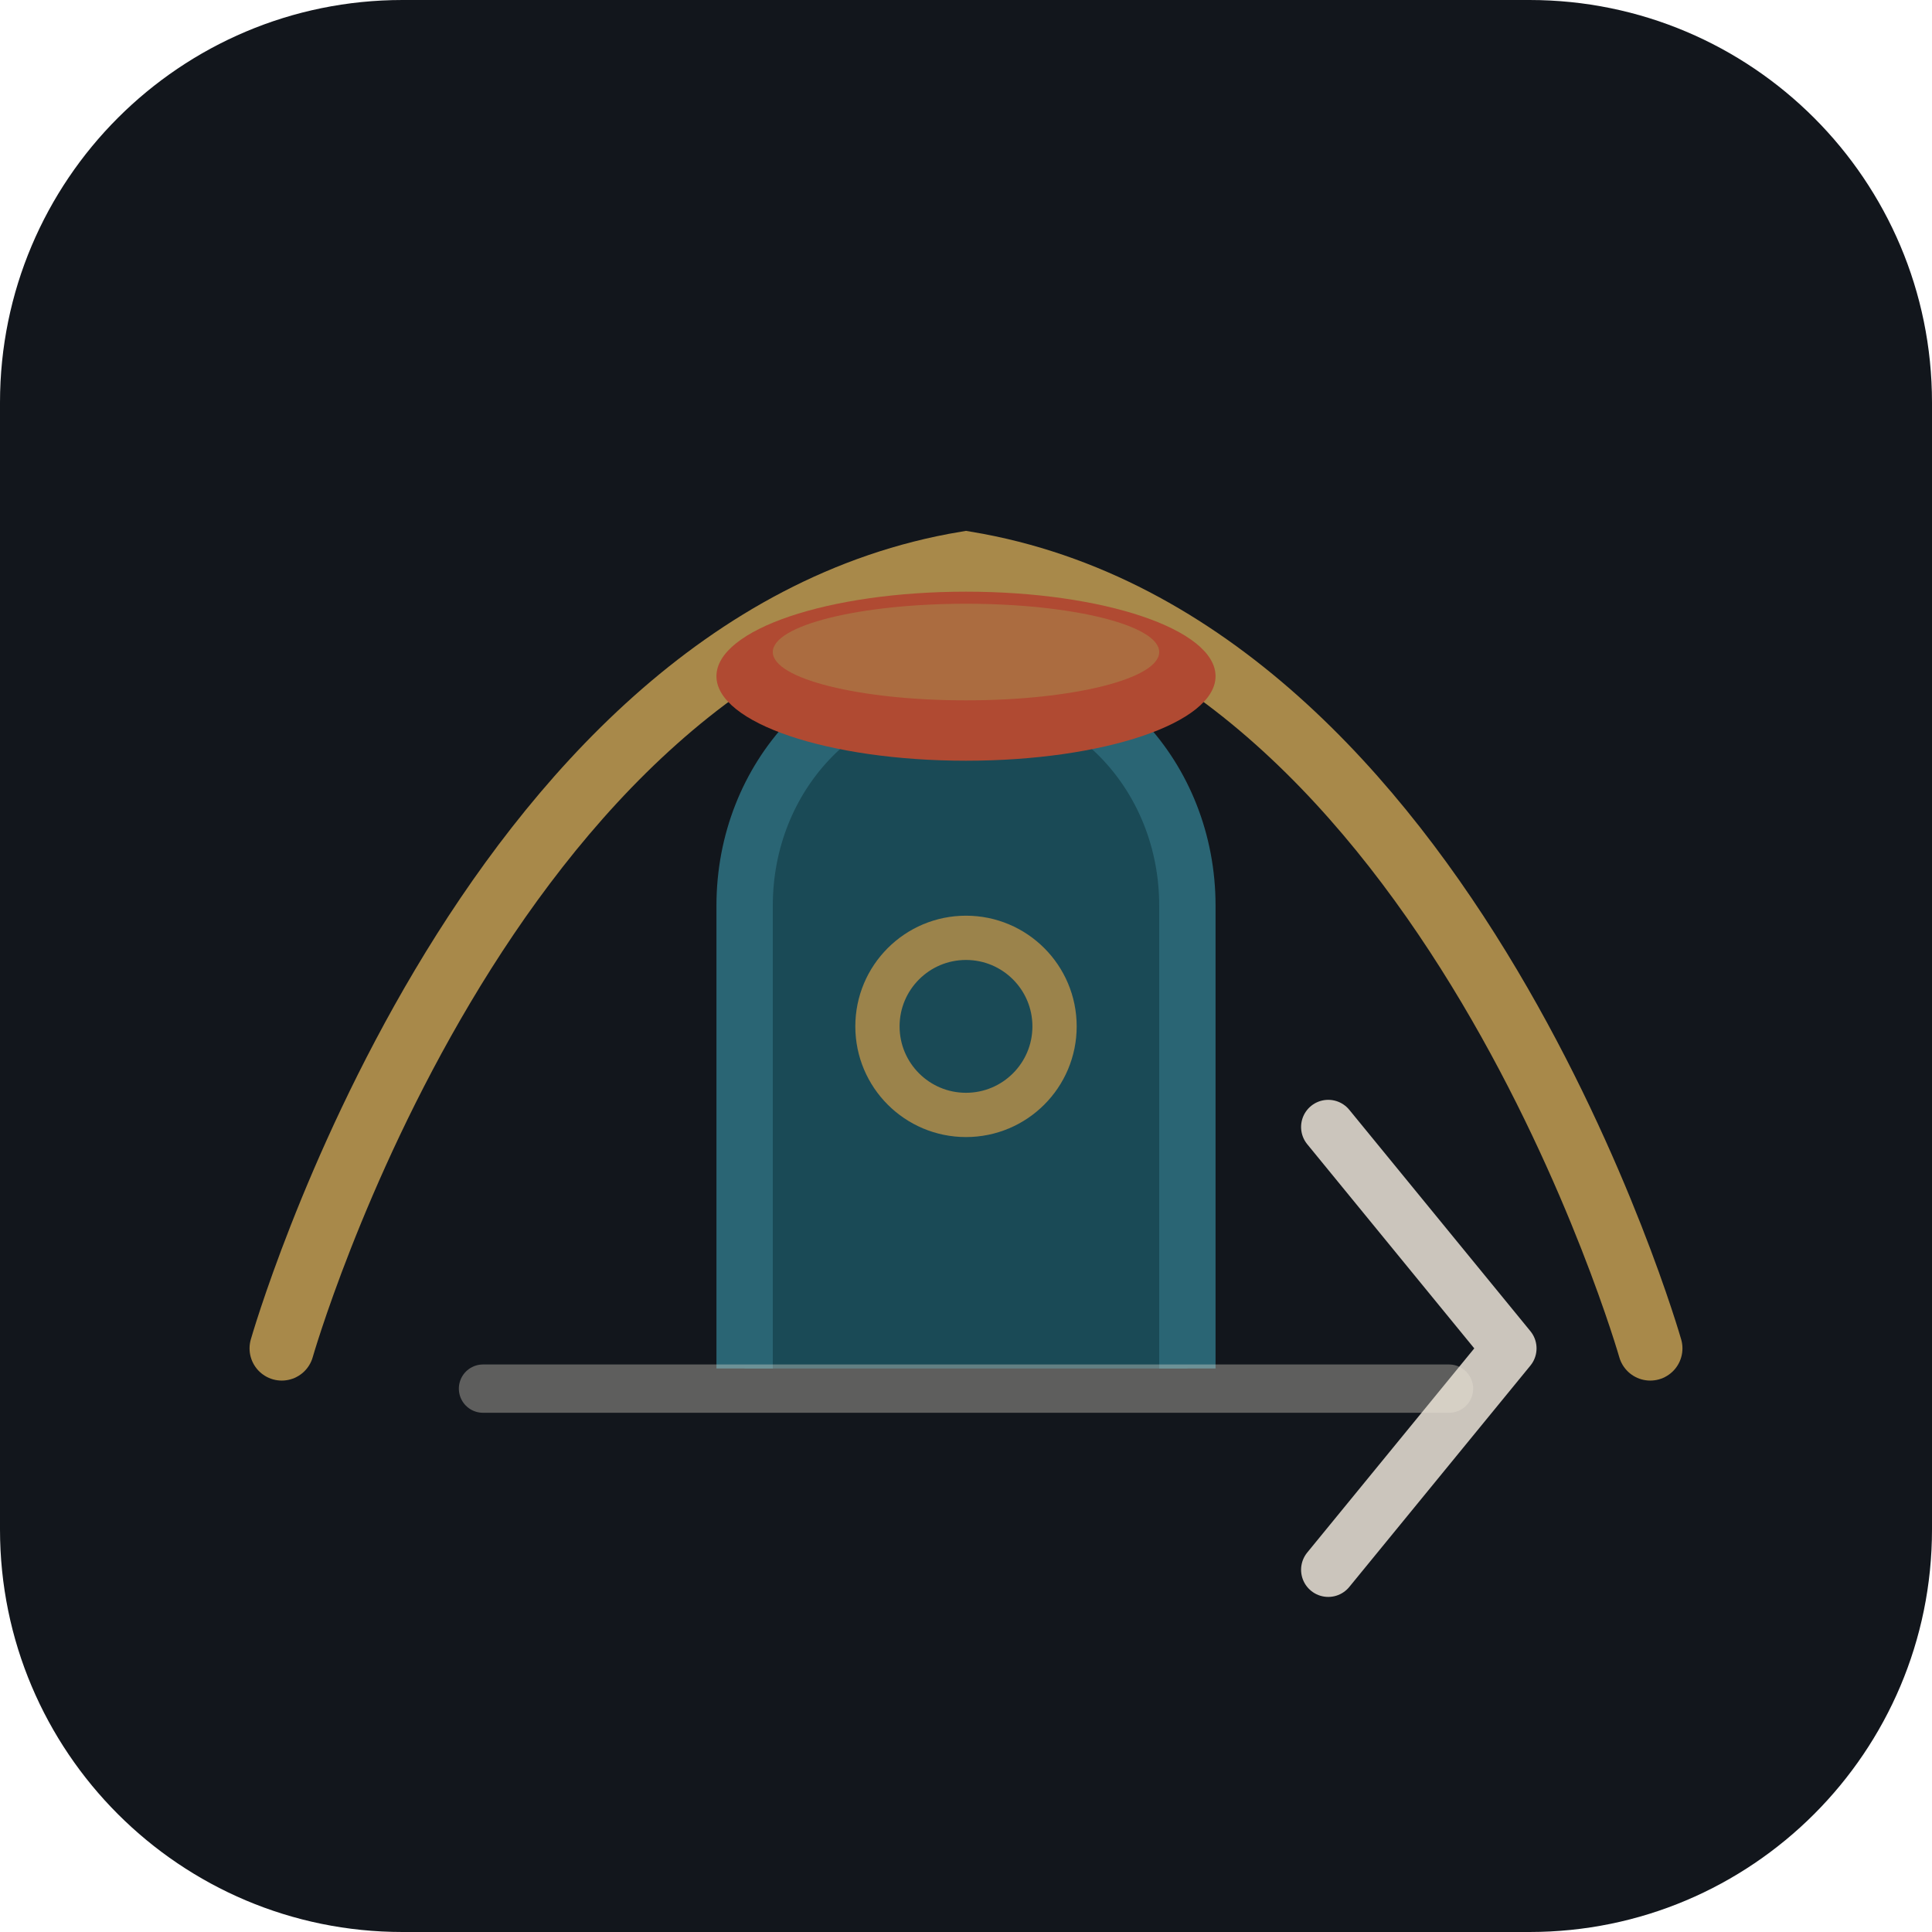
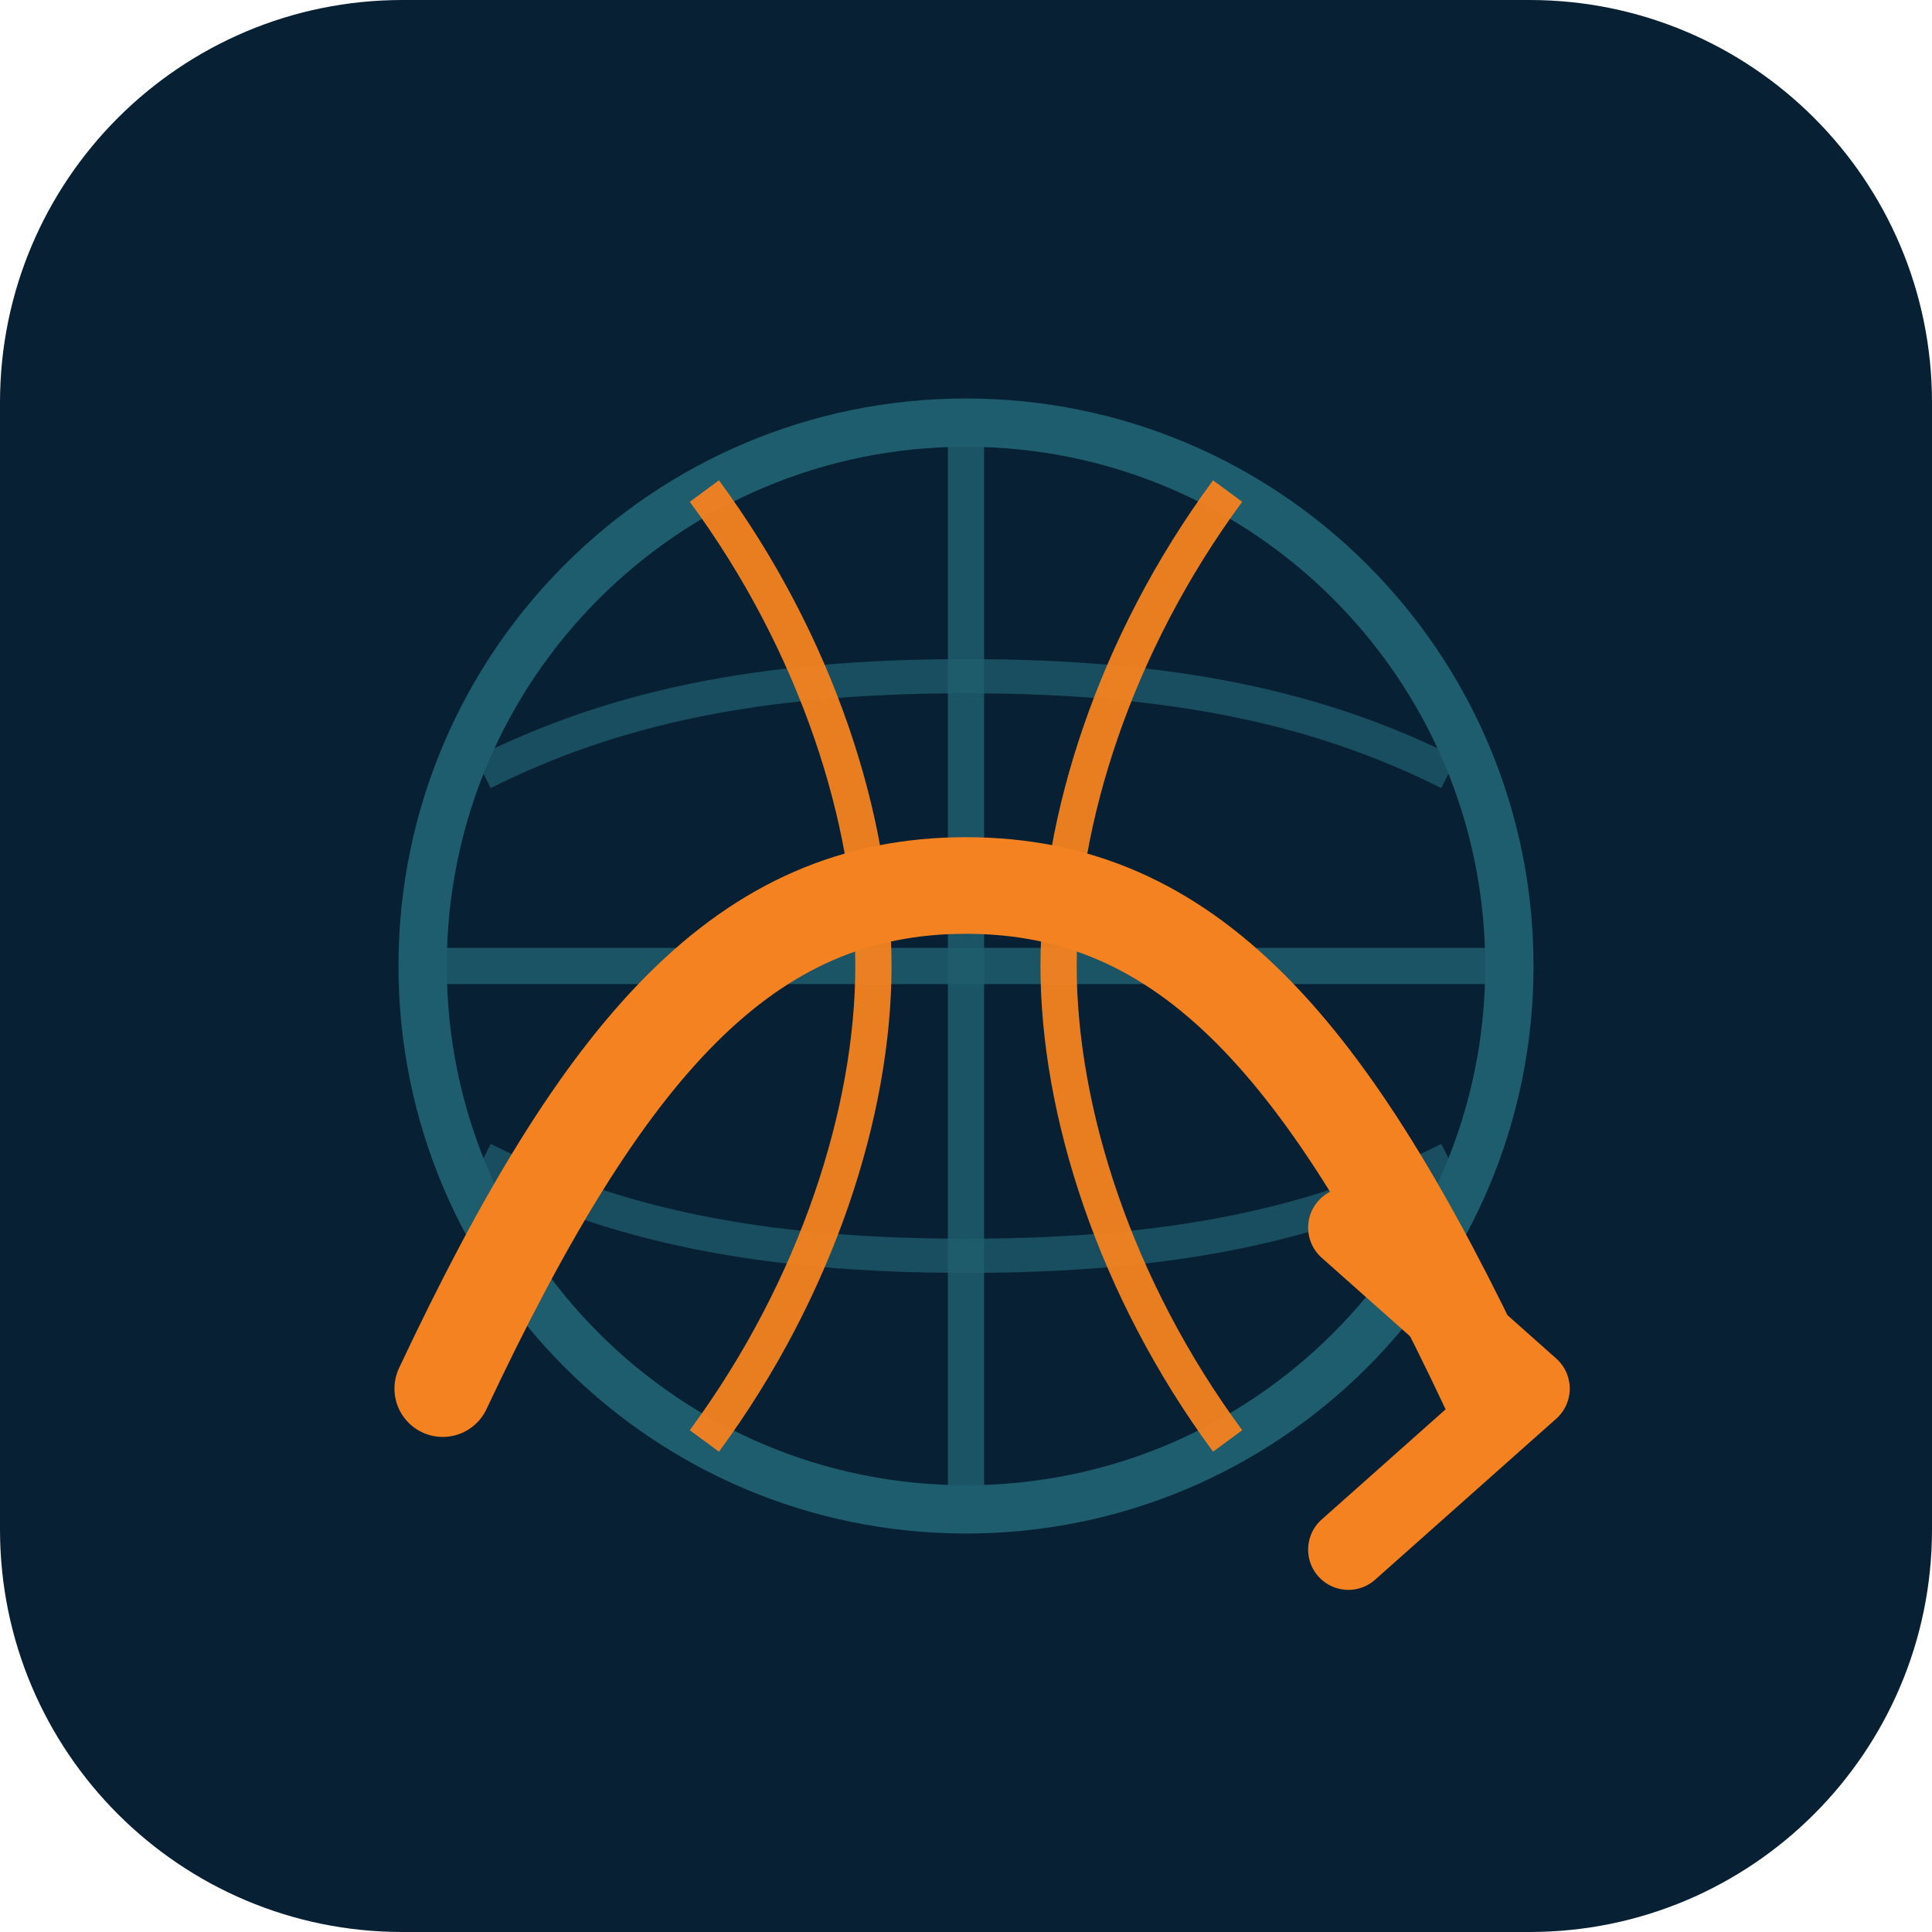
- <svg xmlns="http://www.w3.org/2000/svg" viewBox="0 0 48 48" fill="none" role="img" aria-label="Jaat Global logo">
-   <rect width="48" height="48" rx="10" fill="#12161c" />
-   <path d="M7 33.5C7 33.5 12 16 24 14c12 2 17 19.5 17 19.5" stroke="#a8894a" stroke-width="1.6" stroke-linecap="round" fill="none" />
-   <path d="M33 28l4.5 5.5L33 39" stroke="#ebe4d8" stroke-width="1.35" stroke-linecap="round" stroke-linejoin="round" opacity="0.85" />
-   <path d="M18.5 34V22.5c0-3.2 2.4-5.8 5.5-5.8s5.5 2.6 5.5 5.8V34" stroke="#2a6574" stroke-width="1.4" fill="#1a4a56" stroke-linejoin="round" />
-   <ellipse cx="24" cy="16.8" rx="6.2" ry="2.1" fill="#b04a32" />
-   <ellipse cx="24" cy="16.2" rx="4.8" ry="1.2" fill="#a8894a" opacity="0.55" />
-   <circle cx="24" cy="25.5" r="2.2" stroke="#a8894a" stroke-width="1.1" fill="none" opacity="0.9" />
-   <path d="M12 34.5h24" stroke="#ebe4d8" stroke-width="1.2" stroke-linecap="round" opacity="0.35" />
+ <svg xmlns="http://www.w3.org/2000/svg" viewBox="0 0 48 48" fill="none" role="img" aria-label="Jaat Global">
+   <rect width="48" height="48" rx="10" fill="#082033" />
+   <circle cx="24" cy="24" r="13.5" stroke="#1e5d6d" stroke-width="1.2" fill="none" />
+   <path d="M10.5 24h27" stroke="#1e5d6d" stroke-width="0.9" opacity="0.85" />
+   <path d="M12 19.2c3.2-1.6 6.8-2.4 12-2.4s8.8.8 12 2.4" stroke="#1e5d6d" stroke-width="0.85" fill="none" opacity="0.75" />
+   <path d="M12 28.8c3.2 1.6 6.8 2.4 12 2.4s8.8-.8 12-2.4" stroke="#1e5d6d" stroke-width="0.85" fill="none" opacity="0.75" />
+   <path d="M24 10.5v27" stroke="#1e5d6d" stroke-width="0.9" opacity="0.85" />
+   <path d="M17.5 12.2c2.8 3.8 4.2 8.2 4.2 11.8s-1.4 8-4.2 11.8" stroke="#f58220" stroke-width="0.9" fill="none" opacity="0.95" />
+   <path d="M30.5 12.2c-2.8 3.8-4.2 8.2-4.2 11.8s1.4 8 4.2 11.8" stroke="#f58220" stroke-width="0.9" fill="none" opacity="0.95" />
+   <path d="M11 34.5c4-8.5 7.5-12.5 13-12.5s9 4 13 12.5" stroke="#f58220" stroke-width="2.4" stroke-linecap="round" fill="none" />
+   <path d="M33.5 30.5l4.5 4-4.5 4" stroke="#f58220" stroke-width="2" stroke-linecap="round" stroke-linejoin="round" fill="none" />
</svg>
